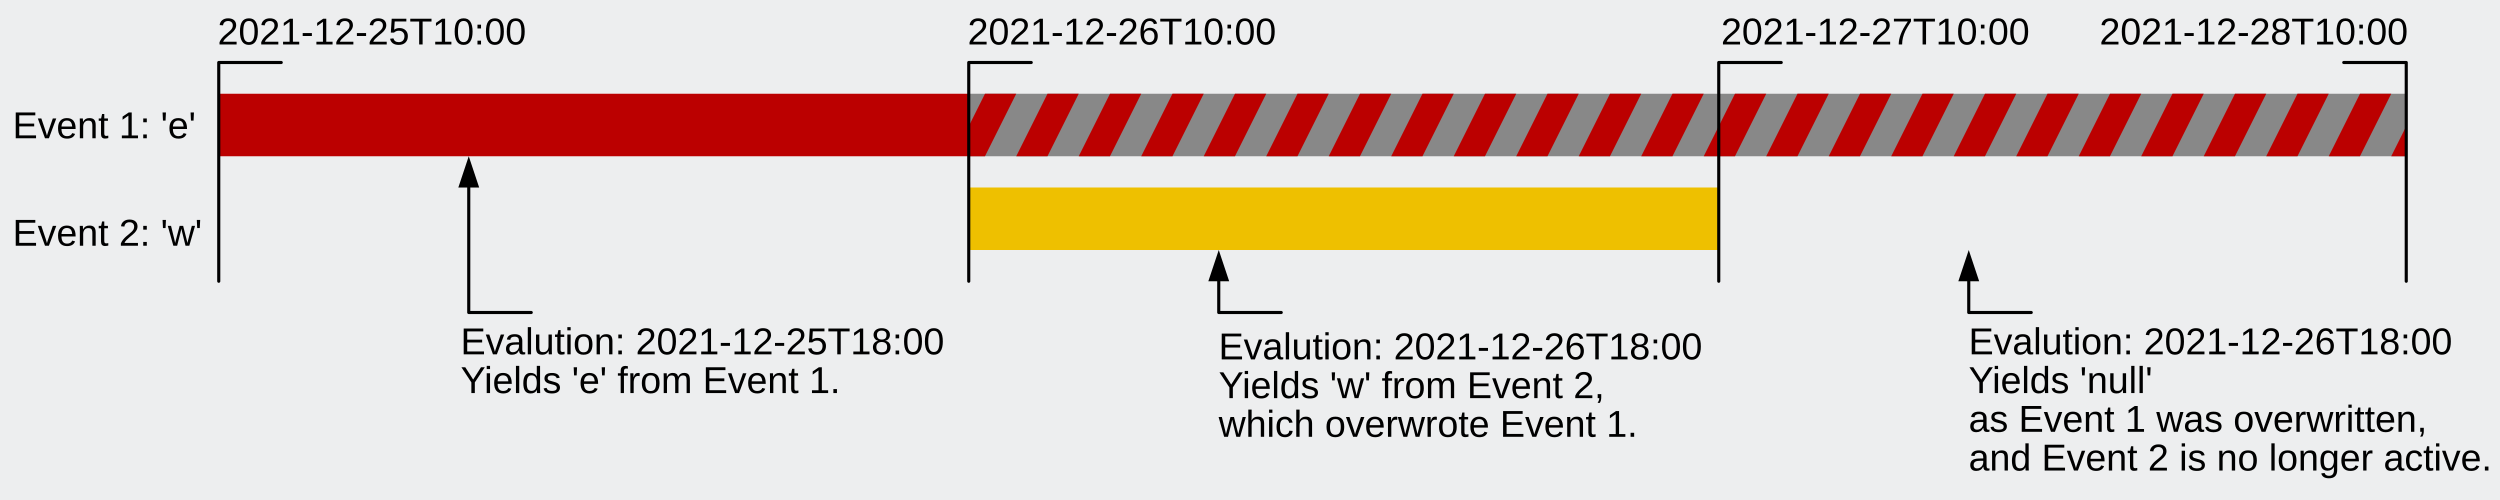
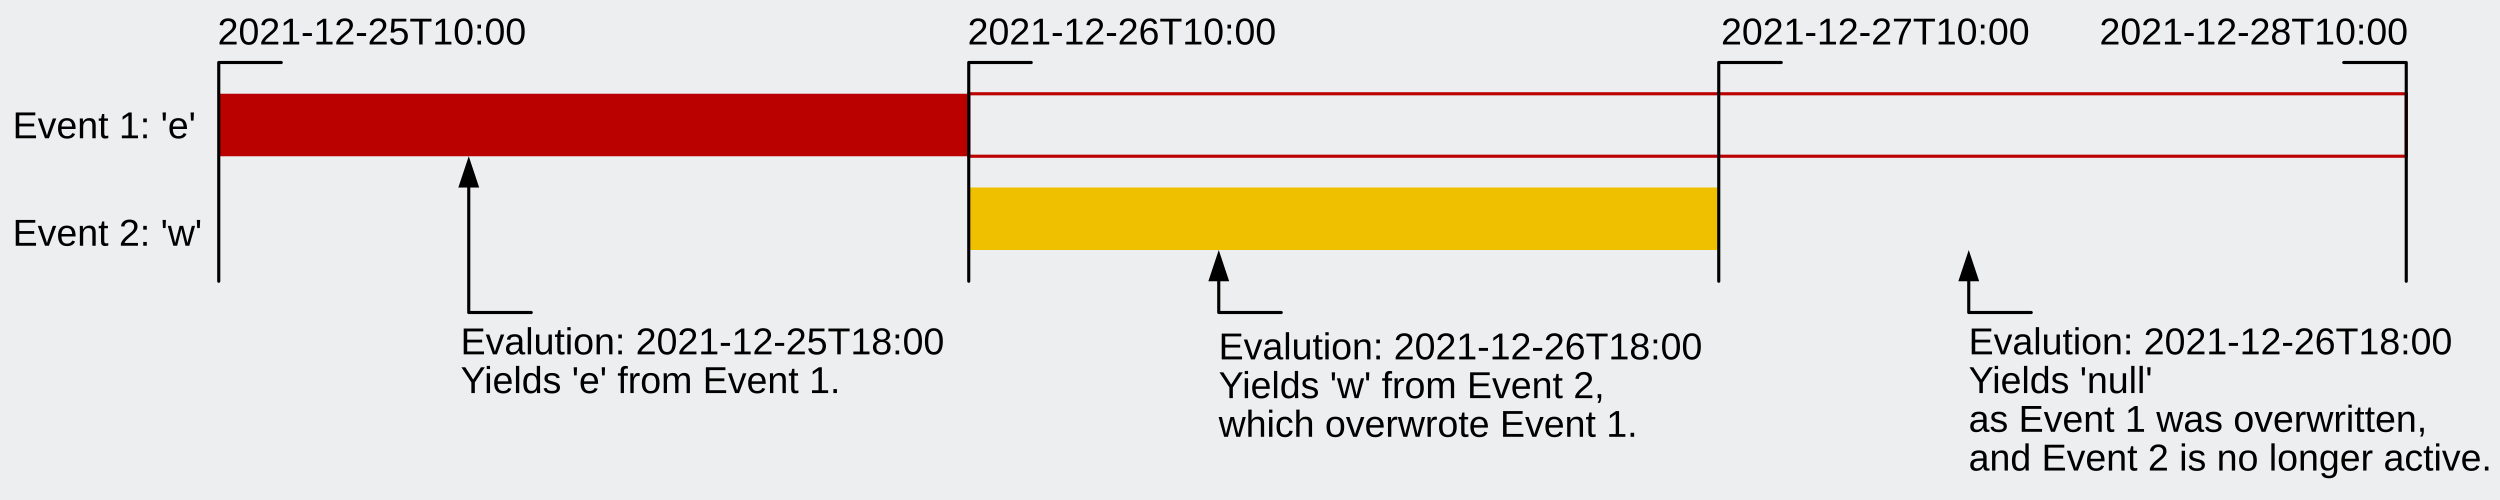
<svg xmlns="http://www.w3.org/2000/svg" width="100%" height="100%" viewBox="0 0 800 160" version="1.1" xml:space="preserve" style="fill-rule:evenodd;clip-rule:evenodd;stroke-linecap:round;stroke-linejoin:round;stroke-miterlimit:1.5;">
  <rect x="0" y="0" width="800" height="160" style="fill:#edeeef;" />
  <rect x="70" y="30" width="240" height="20" style="fill:#b00;" />
  <path d="M170,100l-20,0l0,-40" style="fill:none;stroke:#000;stroke-width:1px;" />
  <path d="M410,100l-20,0l0,-10" style="fill:none;stroke:#000;stroke-width:1px;" />
  <path d="M650,100l-20,0l0,-10" style="fill:none;stroke:#000;stroke-width:1px;" />
  <path d="M146.667,60l3.333,-10l3.333,10l-6.666,0Z" />
  <path d="M386.667,90l3.333,-10l3.333,10l-6.666,0Z" />
  <path d="M626.667,90l3.333,-10l3.333,10l-6.666,0Z" />
  <rect x="310" y="60" width="240" height="20" style="fill:#eec000;" />
-   <rect x="310" y="30" width="460" height="20" style="fill:#888;" />
-   <clipPath id="_clip1">
-     <rect x="310" y="30" width="460" height="20" />
-   </clipPath>
-   <g clip-path="url(#_clip1)">
-     <g>
-       <path d="M350,20.386l-10,-0l-20,40l10,-0l20,-40Z" style="fill:#b00;" />
-       <path d="M370,20.386l-10,-0l-20,40l10,-0l20,-40Z" style="fill:#b00;" />
-       <path d="M330,20.386l-10,-0l-20,40l10,-0l20,-40Z" style="fill:#b00;" />
-       <path d="M410,20.386l-10,-0l-20,40l10,-0l20,-40Z" style="fill:#b00;" />
-       <path d="M430,20.386l-10,-0l-20,40l10,-0l20,-40Z" style="fill:#b00;" />
-       <path d="M390,20.386l-10,-0l-20,40l10,-0l20,-40Z" style="fill:#b00;" />
-       <path d="M470,20.386l-10,-0l-20,40l10,-0l20,-40Z" style="fill:#b00;" />
-       <path d="M490,20.386l-10,-0l-20,40l10,-0l20,-40Z" style="fill:#b00;" />
-       <path d="M450,20.386l-10,-0l-20,40l10,-0l20,-40Z" style="fill:#b00;" />
-       <path d="M530,20.386l-10,-0l-20,40l10,-0l20,-40Z" style="fill:#b00;" />
-       <path d="M550,20.386l-10,-0l-20,40l10,-0l20,-40Z" style="fill:#b00;" />
-       <path d="M510,20.386l-10,-0l-20,40l10,-0l20,-40Z" style="fill:#b00;" />
-       <path d="M590,20.386l-10,-0l-20,40l10,-0l20,-40Z" style="fill:#b00;" />
-       <path d="M610,20.386l-10,-0l-20,40l10,-0l20,-40Z" style="fill:#b00;" />
-       <path d="M570,20.386l-10,-0l-20,40l10,-0l20,-40Z" style="fill:#b00;" />
-       <path d="M650,20.386l-10,-0l-20,40l10,-0l20,-40Z" style="fill:#b00;" />
-       <path d="M670,20.386l-10,-0l-20,40l10,-0l20,-40Z" style="fill:#b00;" />
-       <path d="M630,20.386l-10,-0l-20,40l10,-0l20,-40Z" style="fill:#b00;" />
-       <path d="M710,20.386l-10,-0l-20,40l10,-0l20,-40Z" style="fill:#b00;" />
-       <path d="M730,20.386l-10,-0l-20,40l10,-0l20,-40Z" style="fill:#b00;" />
-       <path d="M690,20.386l-10,-0l-20,40l10,-0l20,-40Z" style="fill:#b00;" />
-       <path d="M770,20.386l-10,-0l-20,40l10,-0l20,-40Z" style="fill:#b00;" />
-       <path d="M790,20.386l-10,-0l-20,40l10,-0l20,-40Z" style="fill:#b00;" />
-       <path d="M750,20.386l-10,-0l-20,40l10,-0l20,-40Z" style="fill:#b00;" />
-     </g>
-   </g>
+   <rect x="310" y="30" width="460" height="20" style="fill:none;stroke:#b00;stroke-width:1px;" />
  <text x="4.051px" y="44.242px" style="font-family:'ArialMT', 'Arial', sans-serif;font-size:12px;">Event 1: 'e'</text>
  <text x="4.051px" y="78.628px" style="font-family:'ArialMT', 'Arial', sans-serif;font-size:12px;">Event 2: 'w'</text>
  <text x="69.638px" y="14.239px" style="font-family:'ArialMT', 'Arial', sans-serif;font-size:12px;">2021-12-25T10:00</text>
  <text x="309.638px" y="14.239px" style="font-family:'ArialMT', 'Arial', sans-serif;font-size:12px;">2021-12-26T10:00</text>
  <path d="M70,90l0,-70l20,0" style="fill:none;stroke:#000;stroke-width:1px;" />
  <path d="M310,90l0,-70l20,0" style="fill:none;stroke:#000;stroke-width:1px;" />
  <path d="M550,90l0,-70l20,0" style="fill:none;stroke:#000;stroke-width:1px;" />
  <path d="M770,90l0,-70l-20,0" style="fill:none;stroke:#000;stroke-width:1px;" />
  <text x="550.735px" y="14.239px" style="font-family:'ArialMT', 'Arial', sans-serif;font-size:12px;">2021-12-27T10:00</text>
  <text x="671.832px" y="14.239px" style="font-family:'ArialMT', 'Arial', sans-serif;font-size:12px;">2021-12-28T10:00</text>
  <g transform="matrix(1,0,0,1,-10,-5)">
    <text x="157.397px" y="118.392px" style="font-family:'ArialMT', 'Arial', sans-serif;font-size:12px;">Evalution: 2021-12-25T18:00</text>
    <text x="157.397px" y="130.784px" style="font-family:'ArialMT', 'Arial', sans-serif;font-size:12px;">Y<tspan x="164.955px 167.621px " y="130.784px 130.784px ">ie</tspan>lds 'e' from Event 1.</text>
  </g>
  <g transform="matrix(1,0,0,1,232.568,-3.39166)">
    <text x="157.397px" y="118.392px" style="font-family:'ArialMT', 'Arial', sans-serif;font-size:12px;">Evalution: 2021-12-26T18:00</text>
    <text x="157.397px" y="130.784px" style="font-family:'ArialMT', 'Arial', sans-serif;font-size:12px;">Y<tspan x="164.955px 167.621px " y="130.784px 130.784px ">ie</tspan>lds 'w' from Event 2,</text>
    <text x="157.397px" y="143.177px" style="font-family:'ArialMT', 'Arial', sans-serif;font-size:12px;">which overwrote Event 1.</text>
  </g>
  <g transform="matrix(1,0,0,1,472.568,-5)">
    <text x="157.397px" y="118.392px" style="font-family:'ArialMT', 'Arial', sans-serif;font-size:12px;">Evalution: 2021-12-26T18:00</text>
    <text x="157.397px" y="130.784px" style="font-family:'ArialMT', 'Arial', sans-serif;font-size:12px;">Y<tspan x="164.955px 167.621px " y="130.784px 130.784px ">ie</tspan>lds 'null'</text>
    <text x="157.397px" y="143.177px" style="font-family:'ArialMT', 'Arial', sans-serif;font-size:12px;">as Event 1 was overwritten,</text>
    <text x="157.397px" y="155.569px" style="font-family:'ArialMT', 'Arial', sans-serif;font-size:12px;">and Event 2 is no longer active.</text>
  </g>
</svg>
